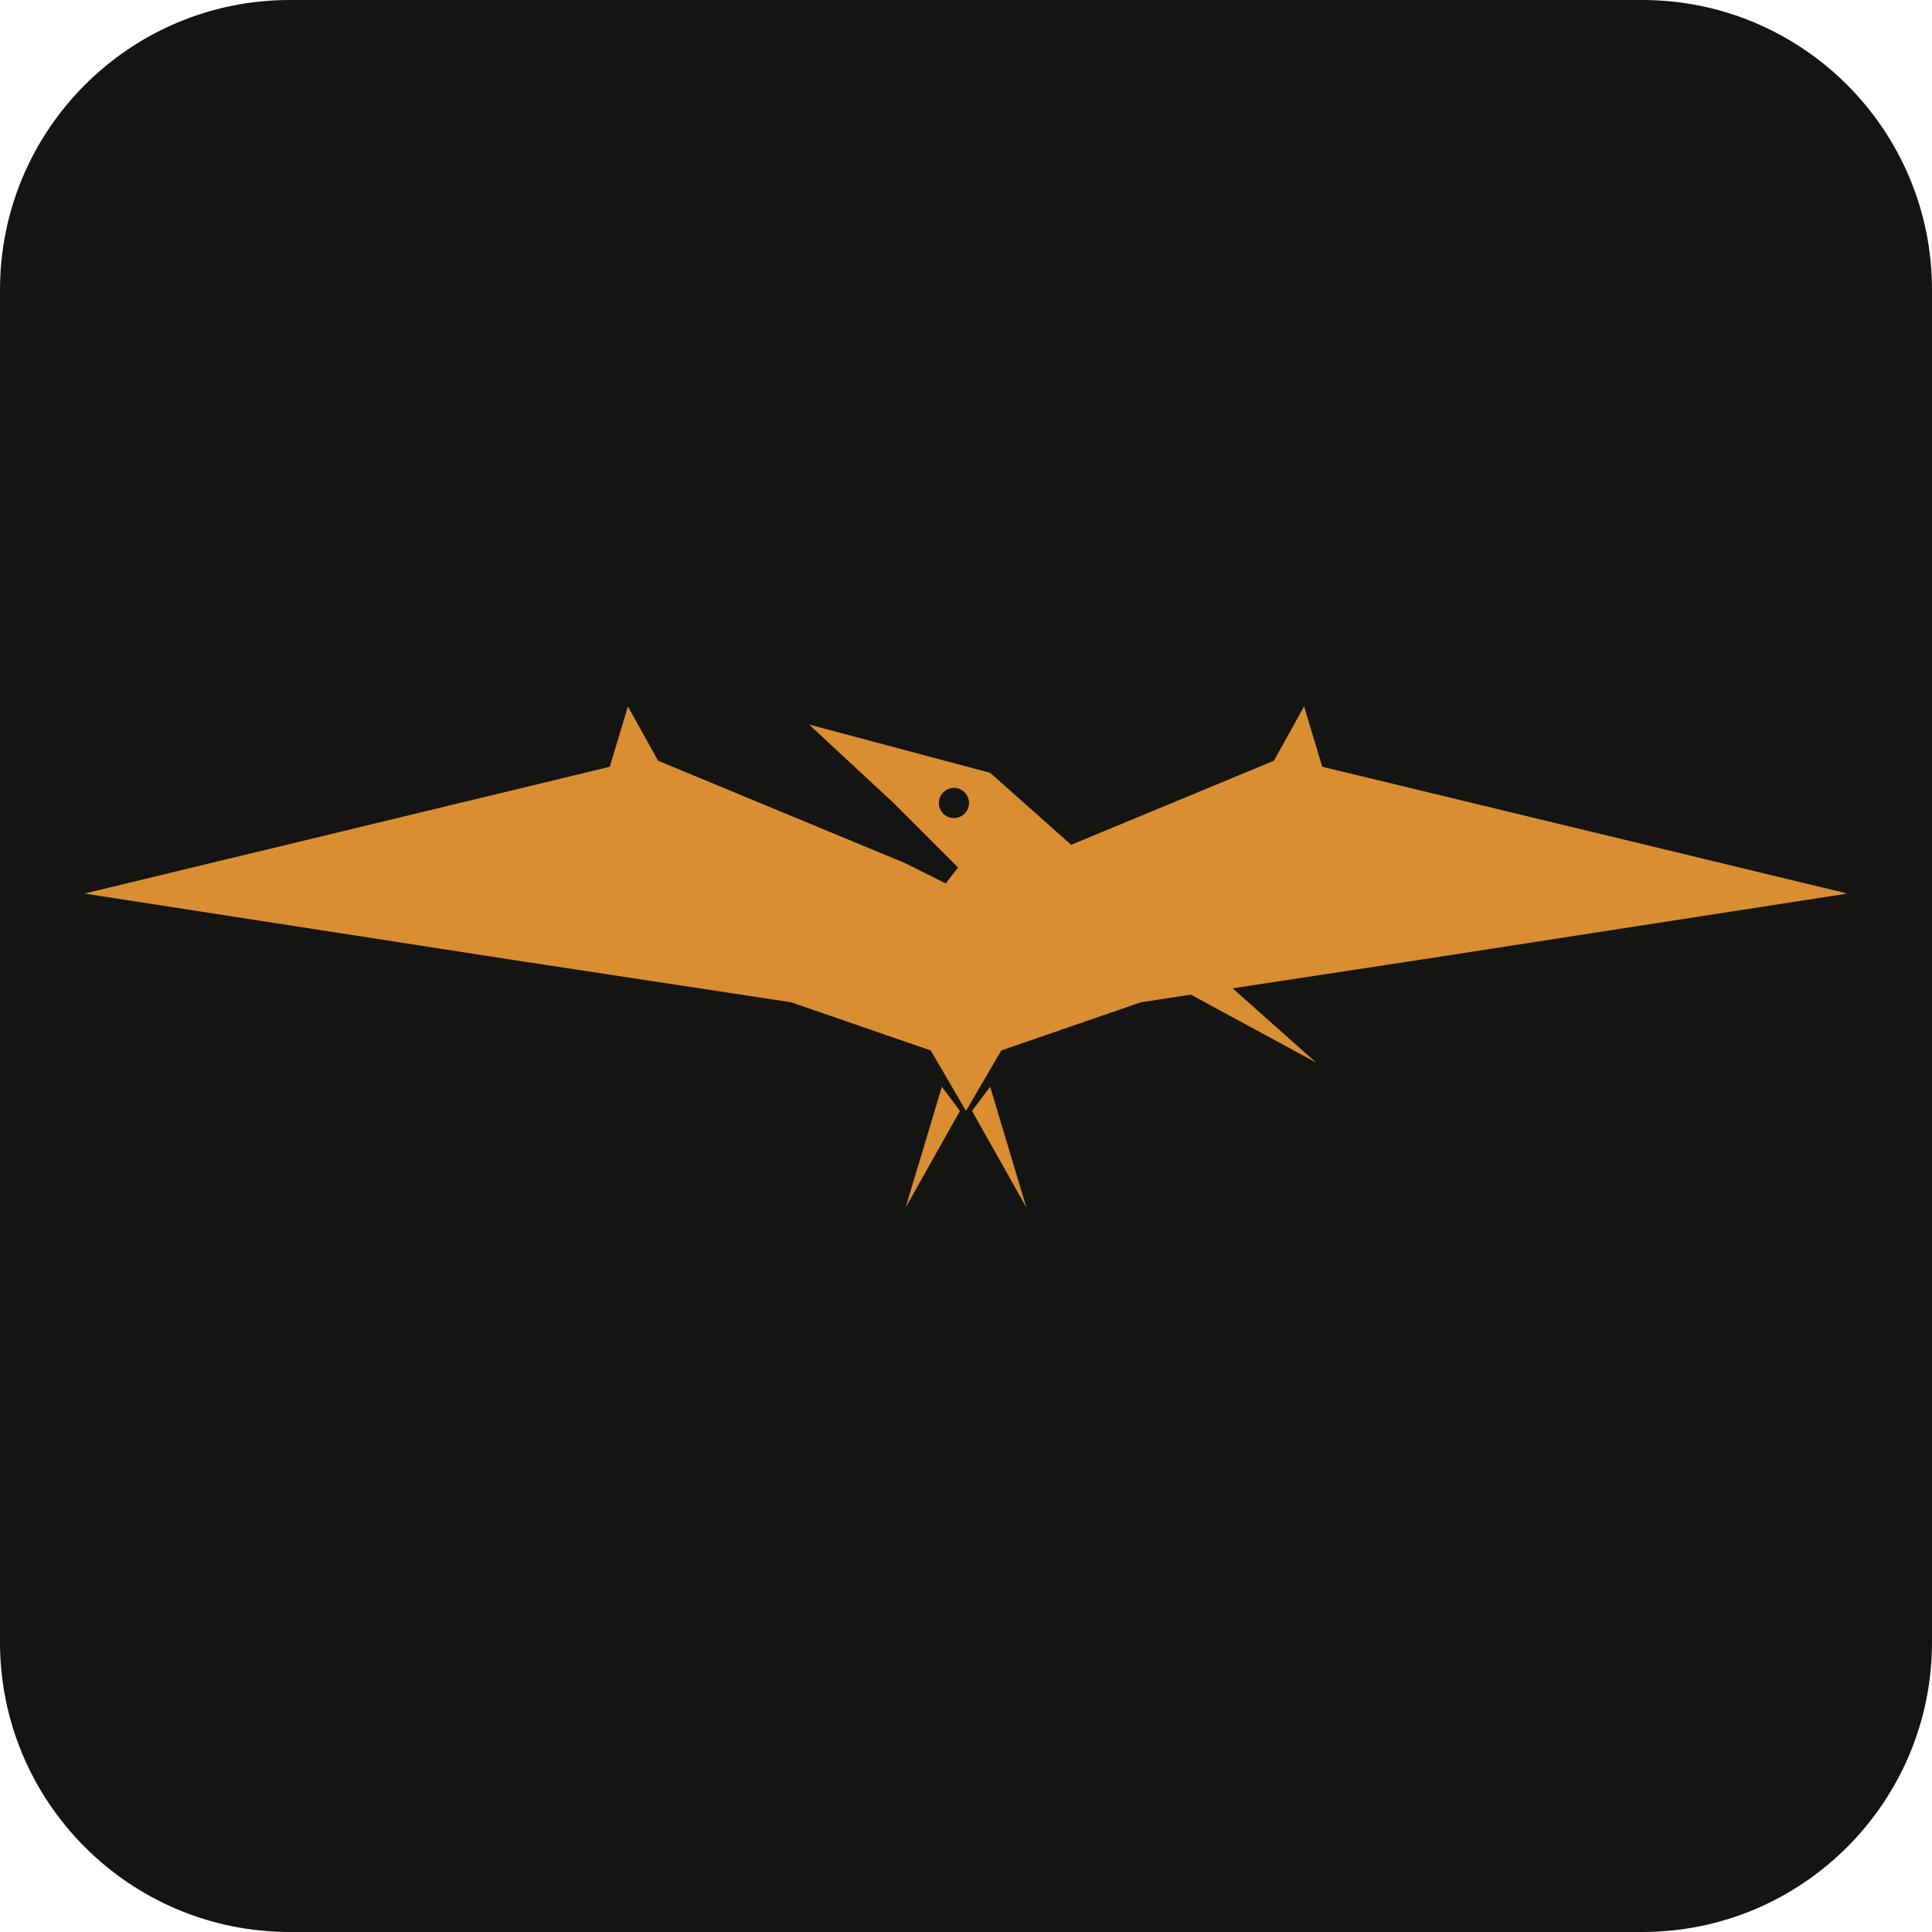
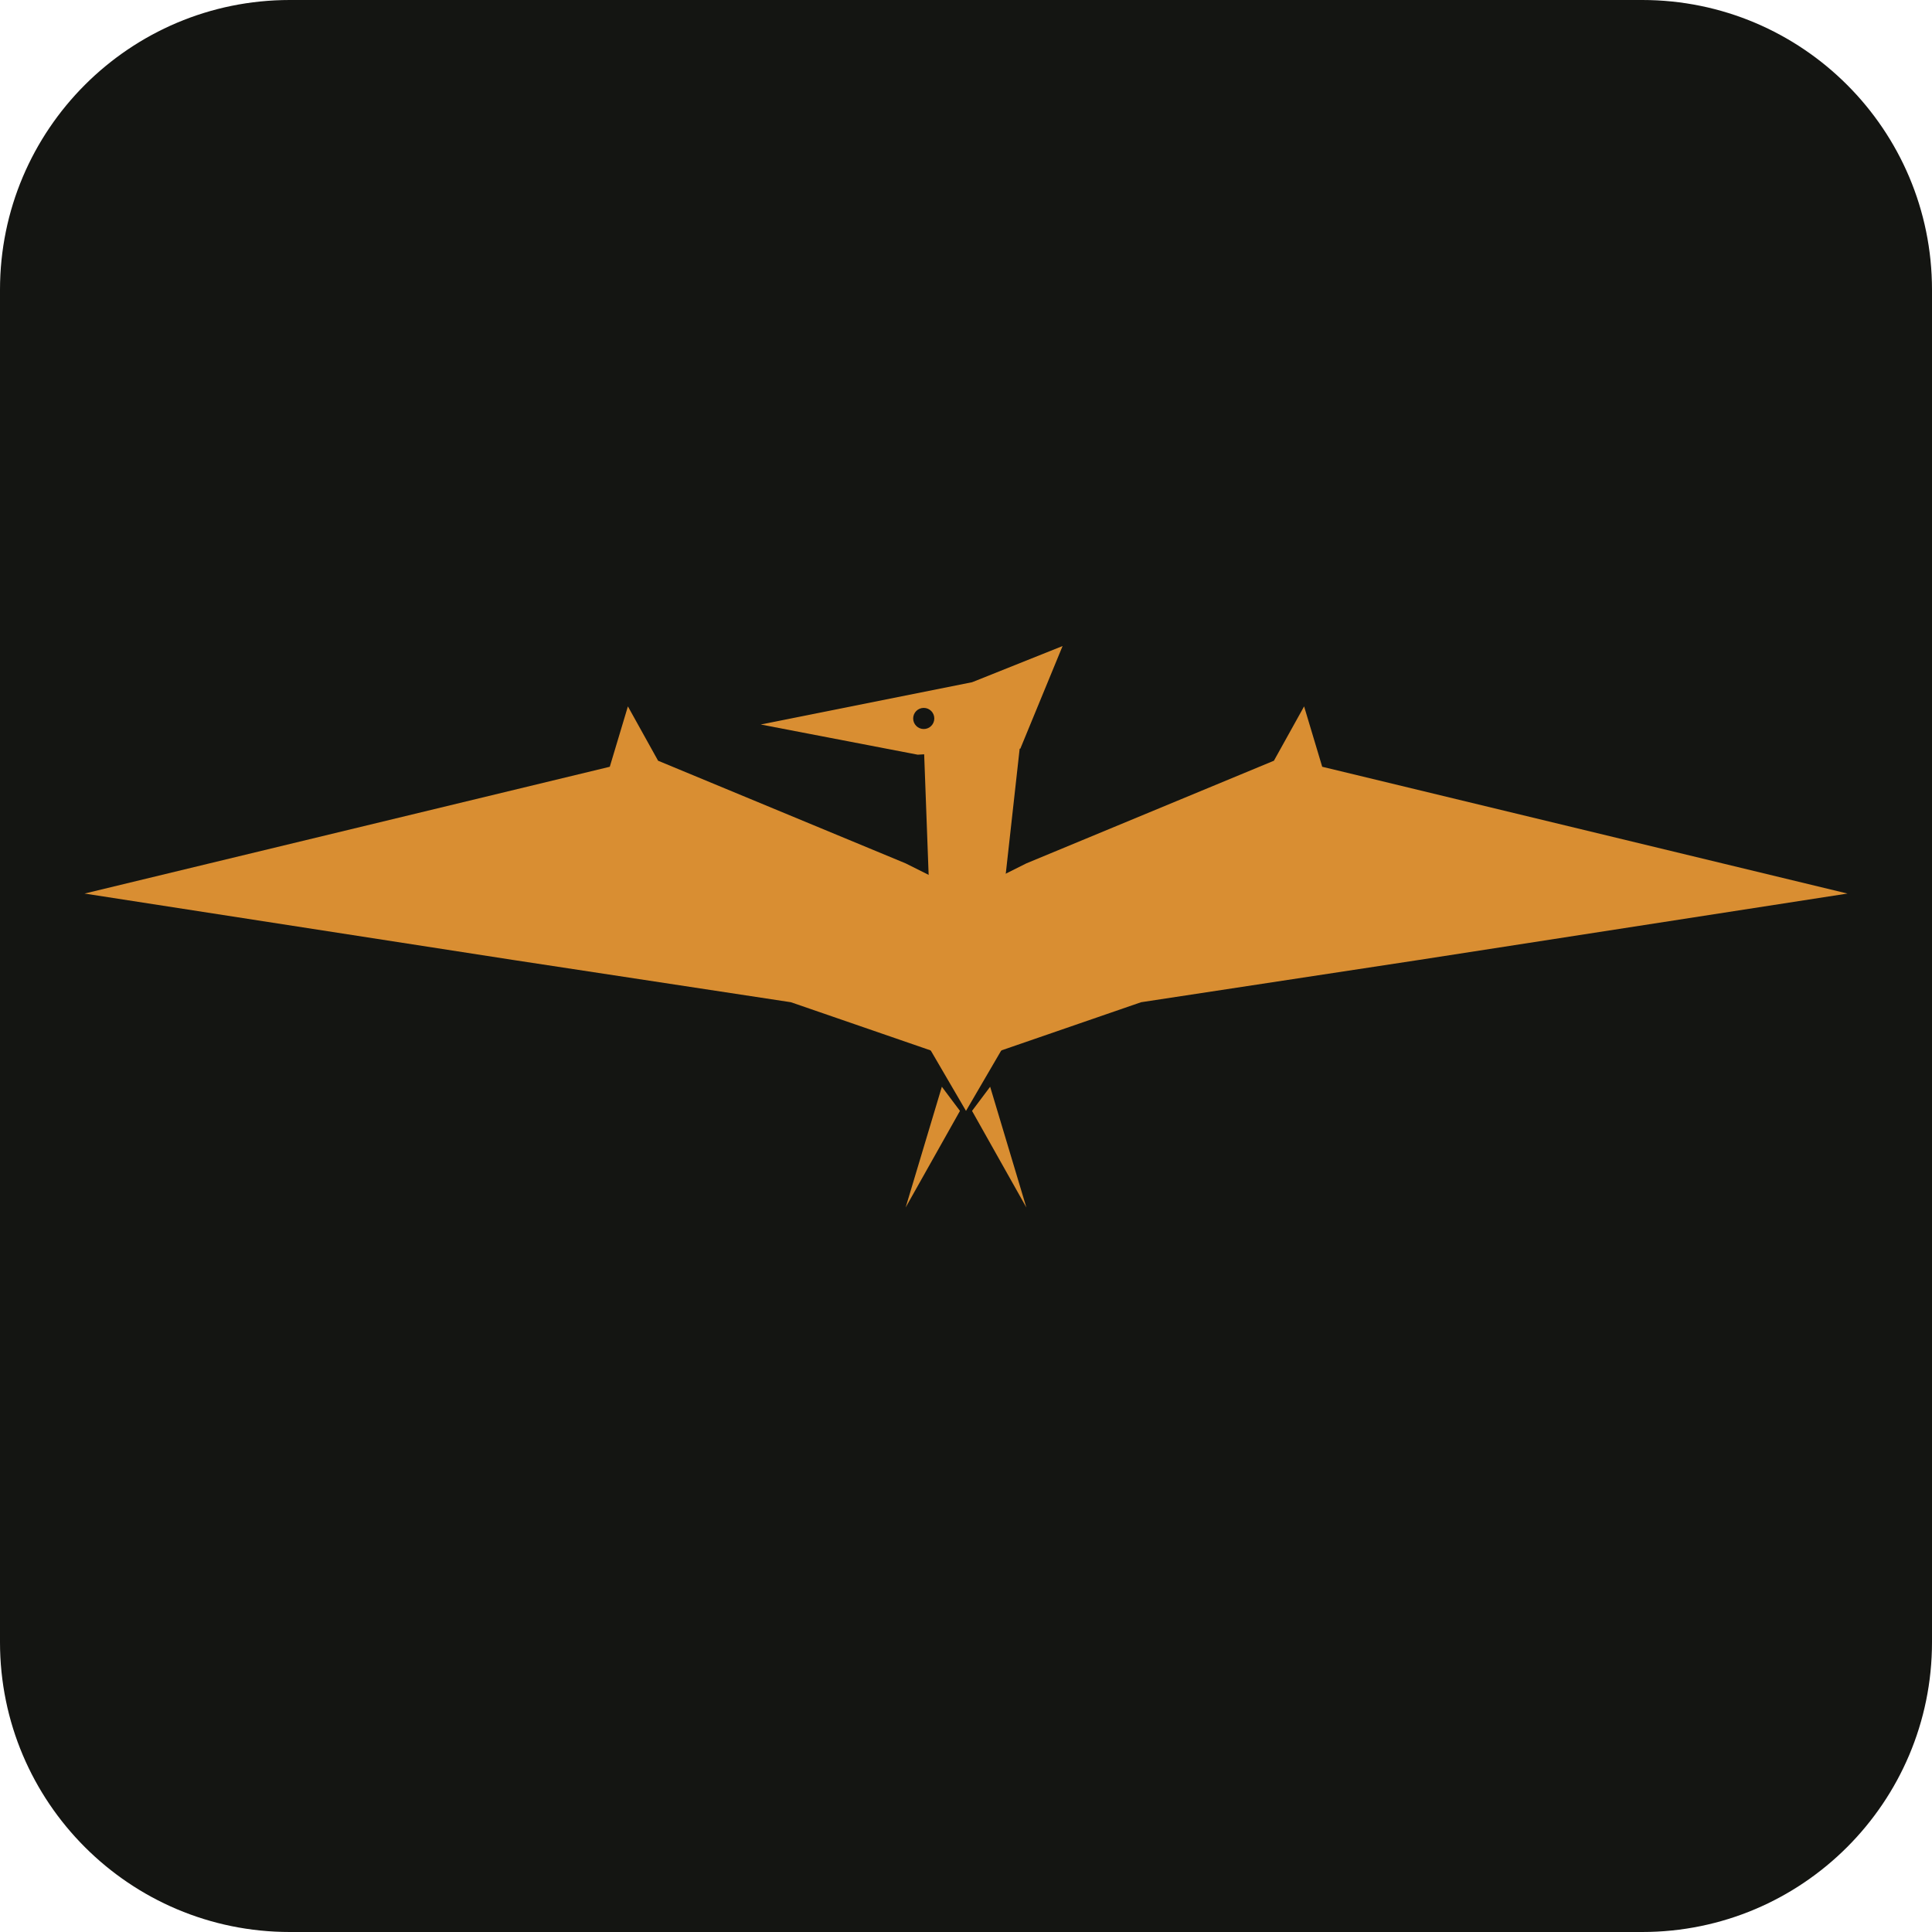
<svg xmlns="http://www.w3.org/2000/svg" viewBox="0 0 640 640">
  <rect width="640" height="640" rx="96" fill="#141512" />
  <g fill="#d98e32" transform="translate(0,200)">
    <path d="M 320 152 L 262 132 L 170 118 L 28 96 L 202 54 L 208 34 L 218 52 L 300 86 L 320 96 Z" />
    <path d="M 320 152 L 378 132 L 470 118 L 612 96 L 438 54 L 432 34 L 422 52 L 340 86 L 320 96 Z" />
    <path d="M 320 84 L 348 120 L 320 168 L 292 120 Z" />
    <path d="M 312 160 L 300 200 L 318 168 Z" />
    <path d="M 328 160 L 340 200 L 322 168 Z" />
-     <path d="M 268 40 L 328 56 L 436 152 L 318 88 L 296 66 Z" />
+     <path d="M 252 40 L 322 26 L 352 14 L 338 48 L 304 50 Z" />
+     <path d="M 306 46 L 338 46 L 332 100 L 308 100 Z" />
  </g>
-   <circle cx="316" cy="266" r="5" fill="#141512" />
+   <circle cx="306" cy="238" r="3.5" fill="#141512" />
</svg>
